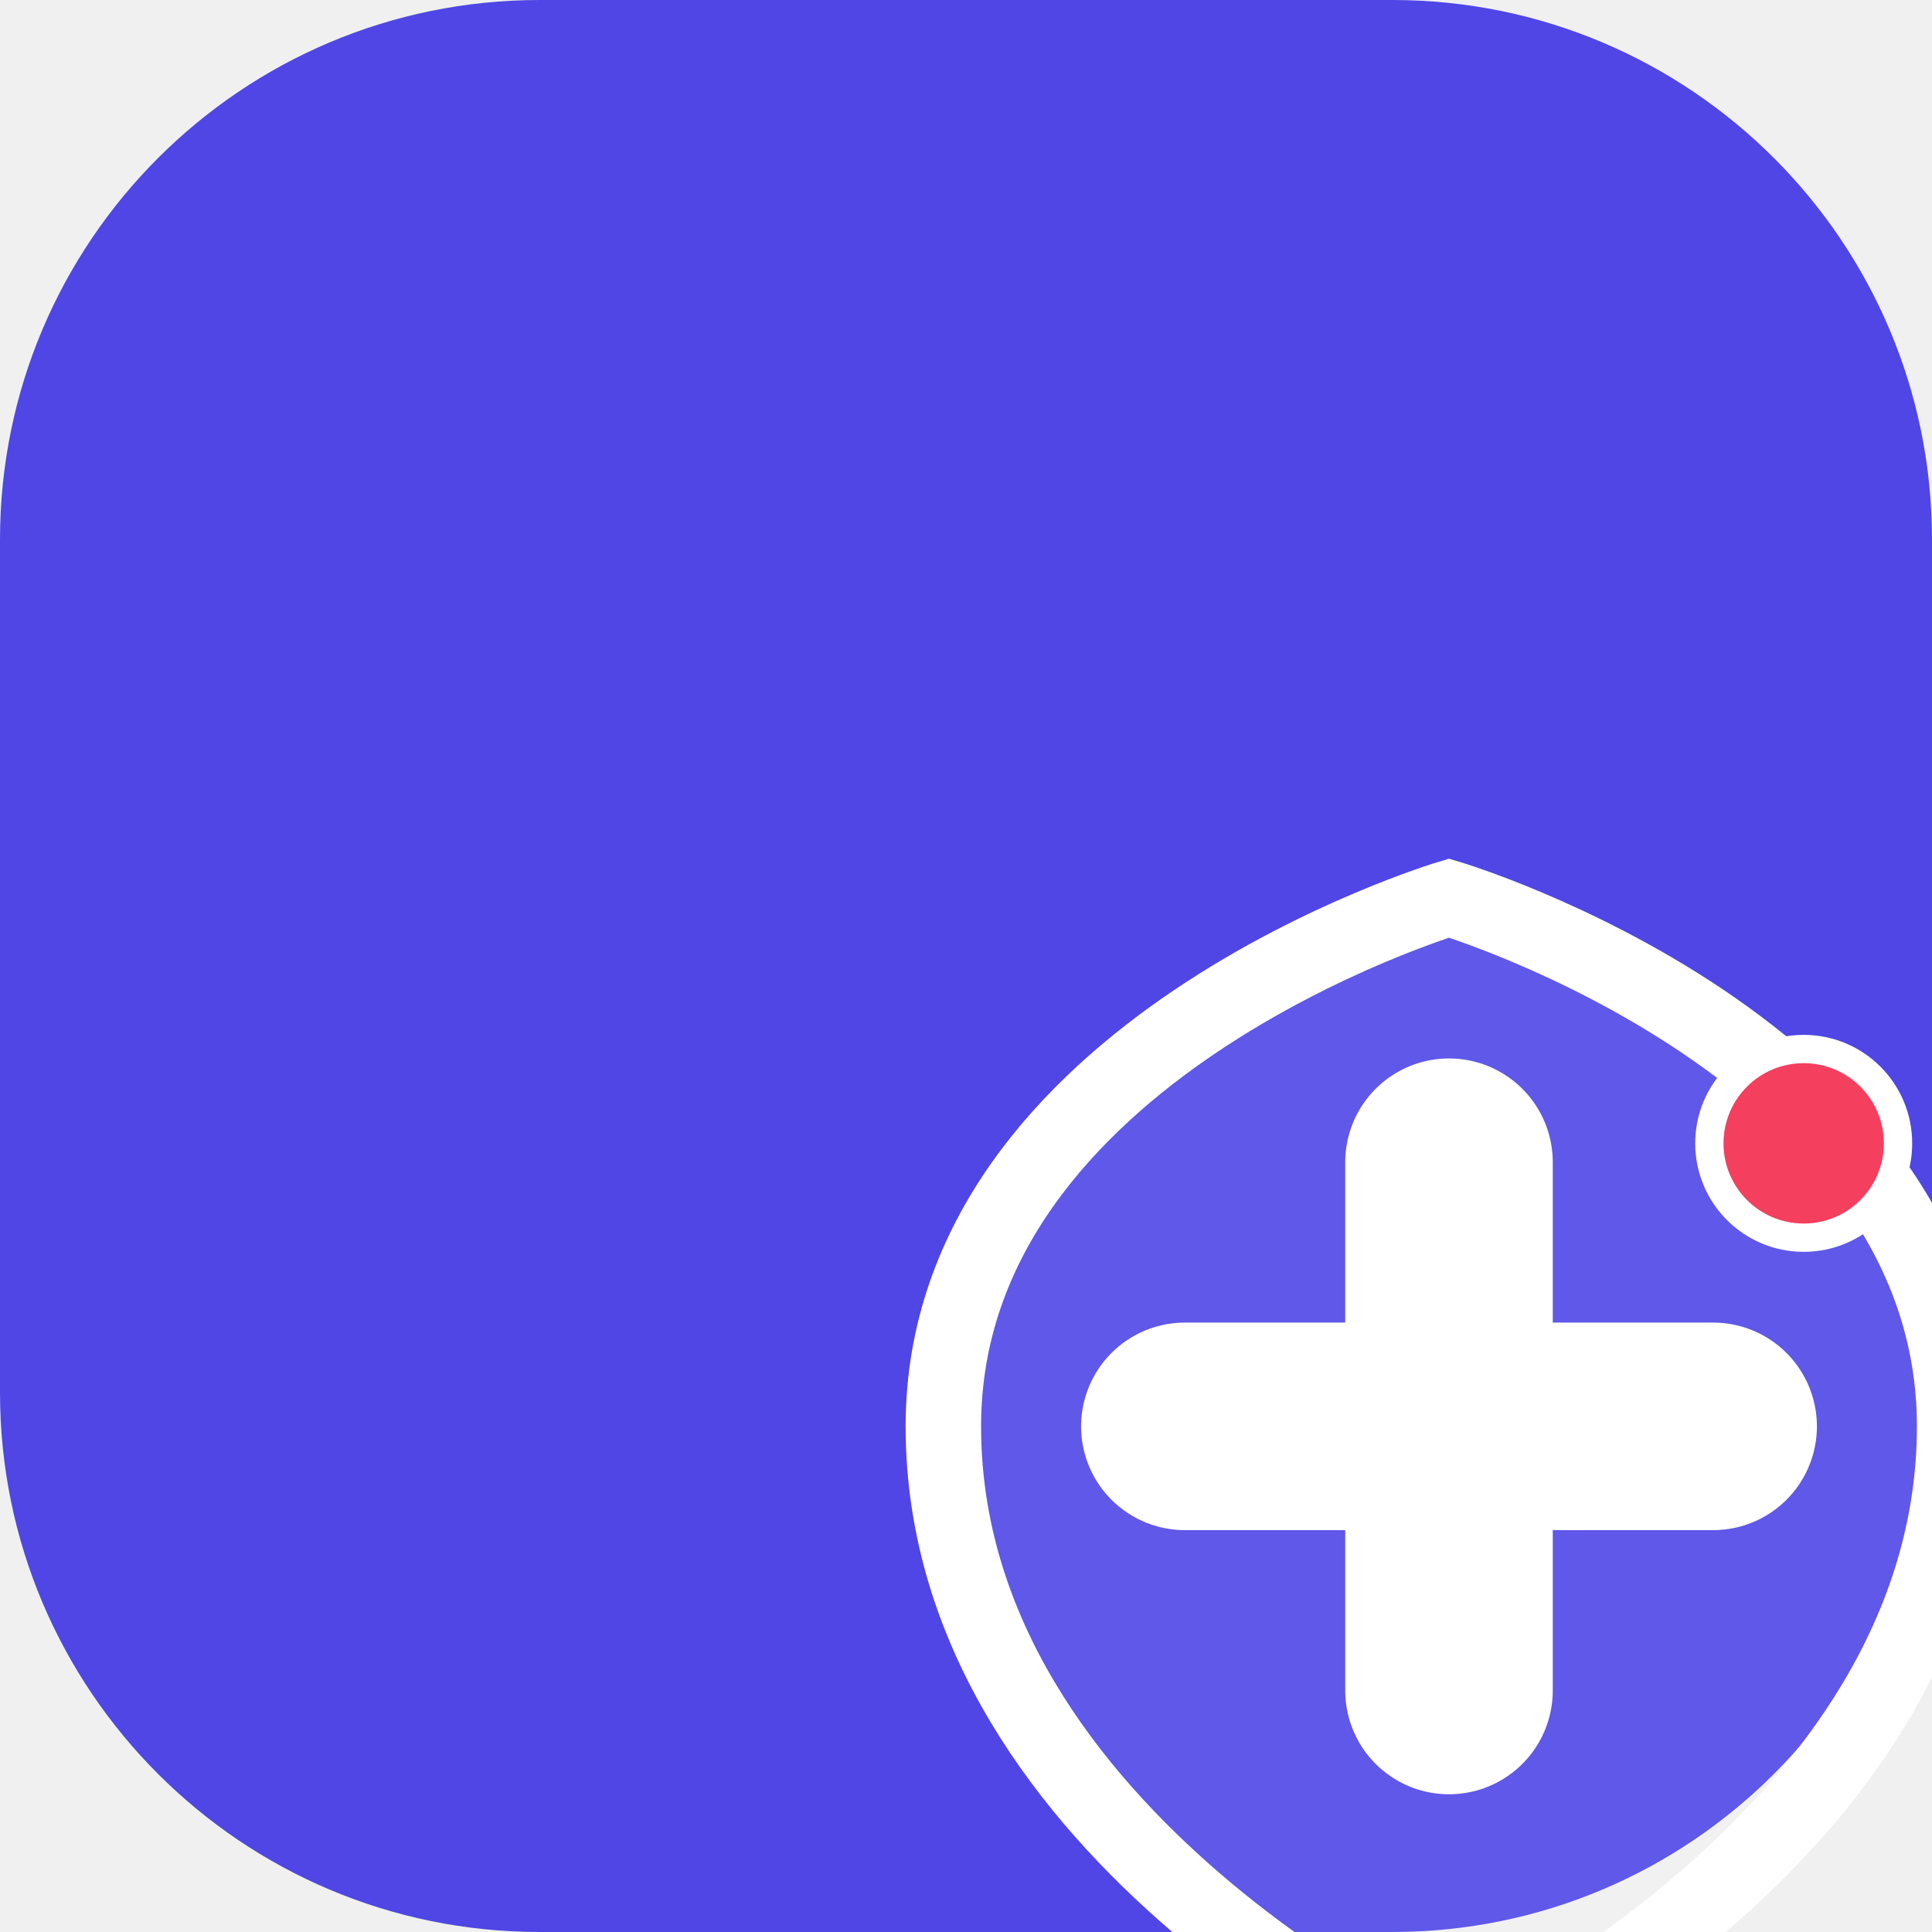
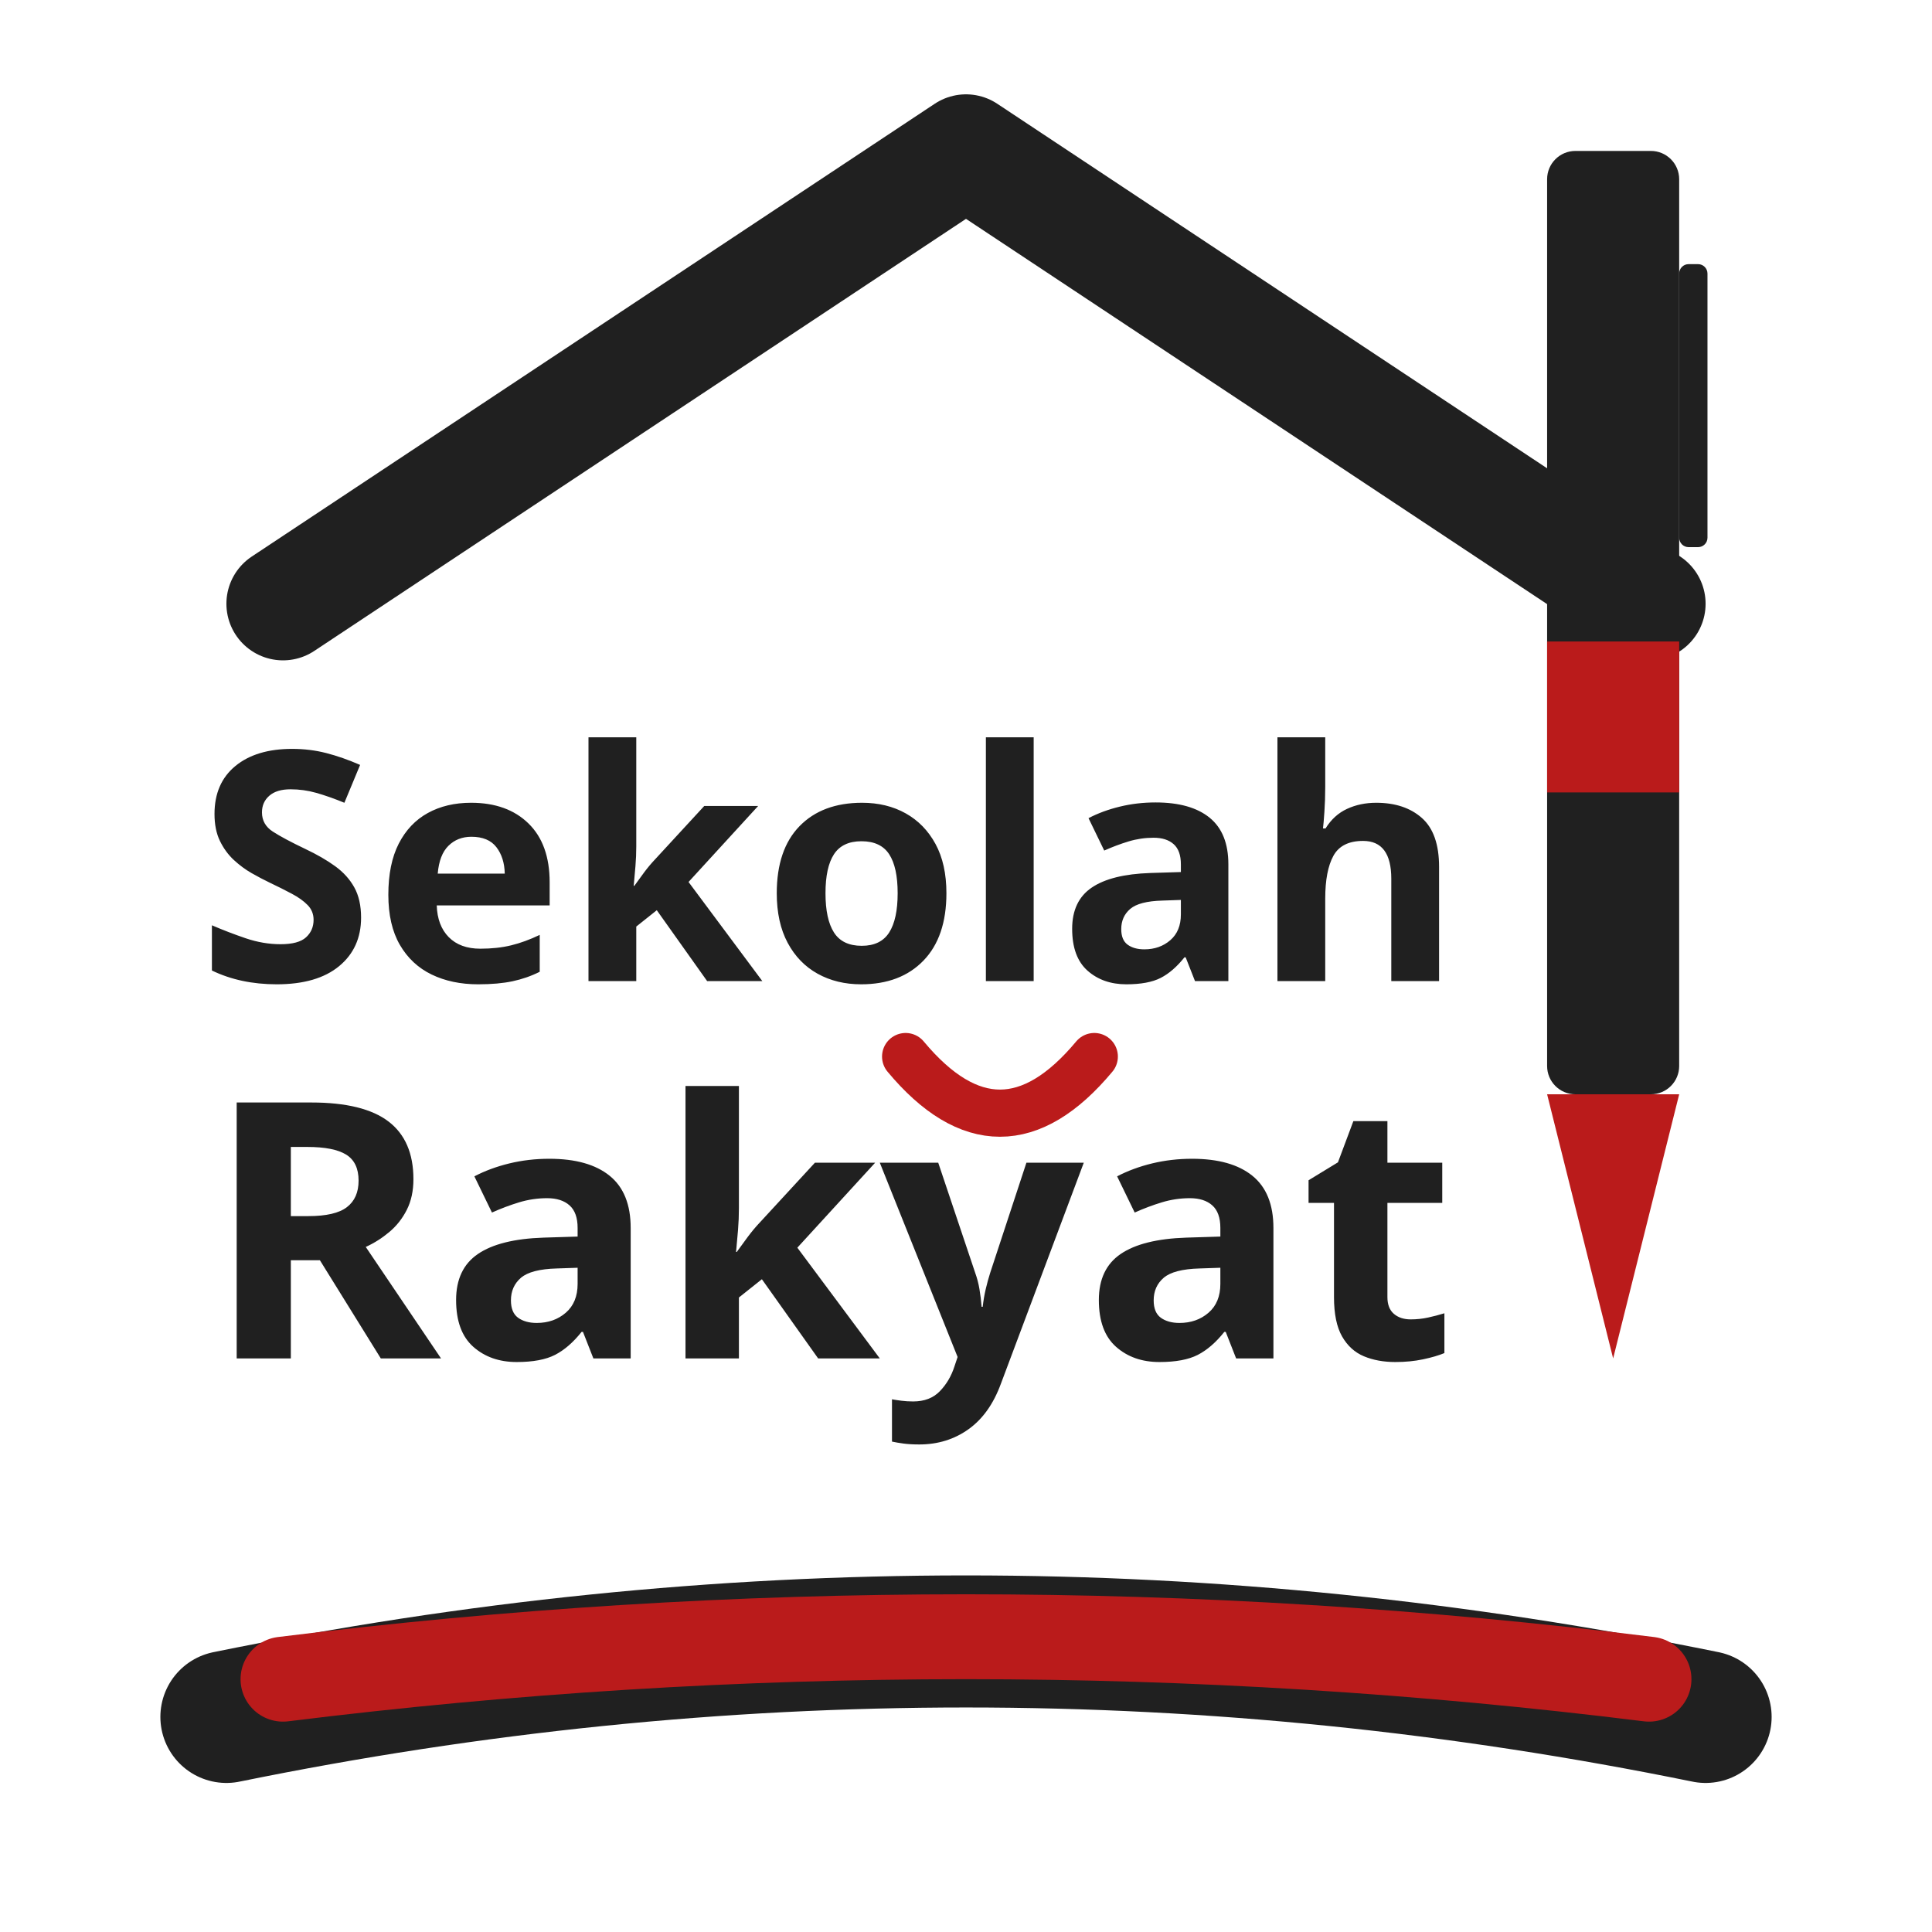
- <svg xmlns="http://www.w3.org/2000/svg" width="512" height="512" viewBox="0 0 512 512" fill="none">
-   <rect width="512" height="512" rx="143" fill="#4F46E5" />
-   <g transform="scale(0.5) translate(256, 256)">
-     <path d="M512 220C512 220 780 300 780 500C780 720 512 840 512 840C512 840 244 720 244 500C244 300 512 220 512 220Z" fill="white" fill-opacity="0.1" stroke="white" stroke-width="40" />
-     <path d="M512 360V640M372 500H652" stroke="white" stroke-width="110" stroke-linecap="round" />
-     <circle cx="700" cy="350" r="50" fill="#F43F5E" stroke="white" stroke-width="15" />
+ <svg xmlns="http://www.w3.org/2000/svg" width="512" height="512" viewBox="0 0 1024 1024" fill="none">
+   <rect width="1024" height="1024" fill="white" />
+   <path d="M150 320 L512 80 L874 320" stroke="#202020" stroke-width="60" stroke-linecap="round" stroke-linejoin="round" fill="none" />
+   <g transform="translate(40, -40)">
+     <rect x="780" y="120" width="70" height="500" rx="15" fill="#202020" />
+     <rect x="850" y="180" width="15" height="150" rx="5" fill="#202020" />
+     <rect x="780" y="380" width="70" height="80" fill="#BA1B1B" />
+     <path d="M780 620 L815 760 L850 620 Z" fill="#BA1B1B" />
+   </g>
+   <text x="440" y="520" text-anchor="middle" fill="#202020" style="font-size: 170px; font-weight: 900; font-family: sans-serif;">Sekolah</text>
+   <text x="440" y="720" text-anchor="middle" fill="#202020" style="font-size: 190px; font-weight: 900; font-family: sans-serif;">Rakyat</text>
+   <path d="M480 560 Q530 620 580 560" stroke="#BA1B1B" stroke-width="25" stroke-linecap="round" fill="none" />
+   <g transform="translate(0, 30)">
+     <path d="M120 880 Q512 800 904 880" stroke="#202020" stroke-width="70" stroke-linecap="round" fill="none" />
+     <path d="M150 860 Q512 815 874 860" stroke="#BA1B1B" stroke-width="45" stroke-linecap="round" fill="none" />
  </g>
</svg>
